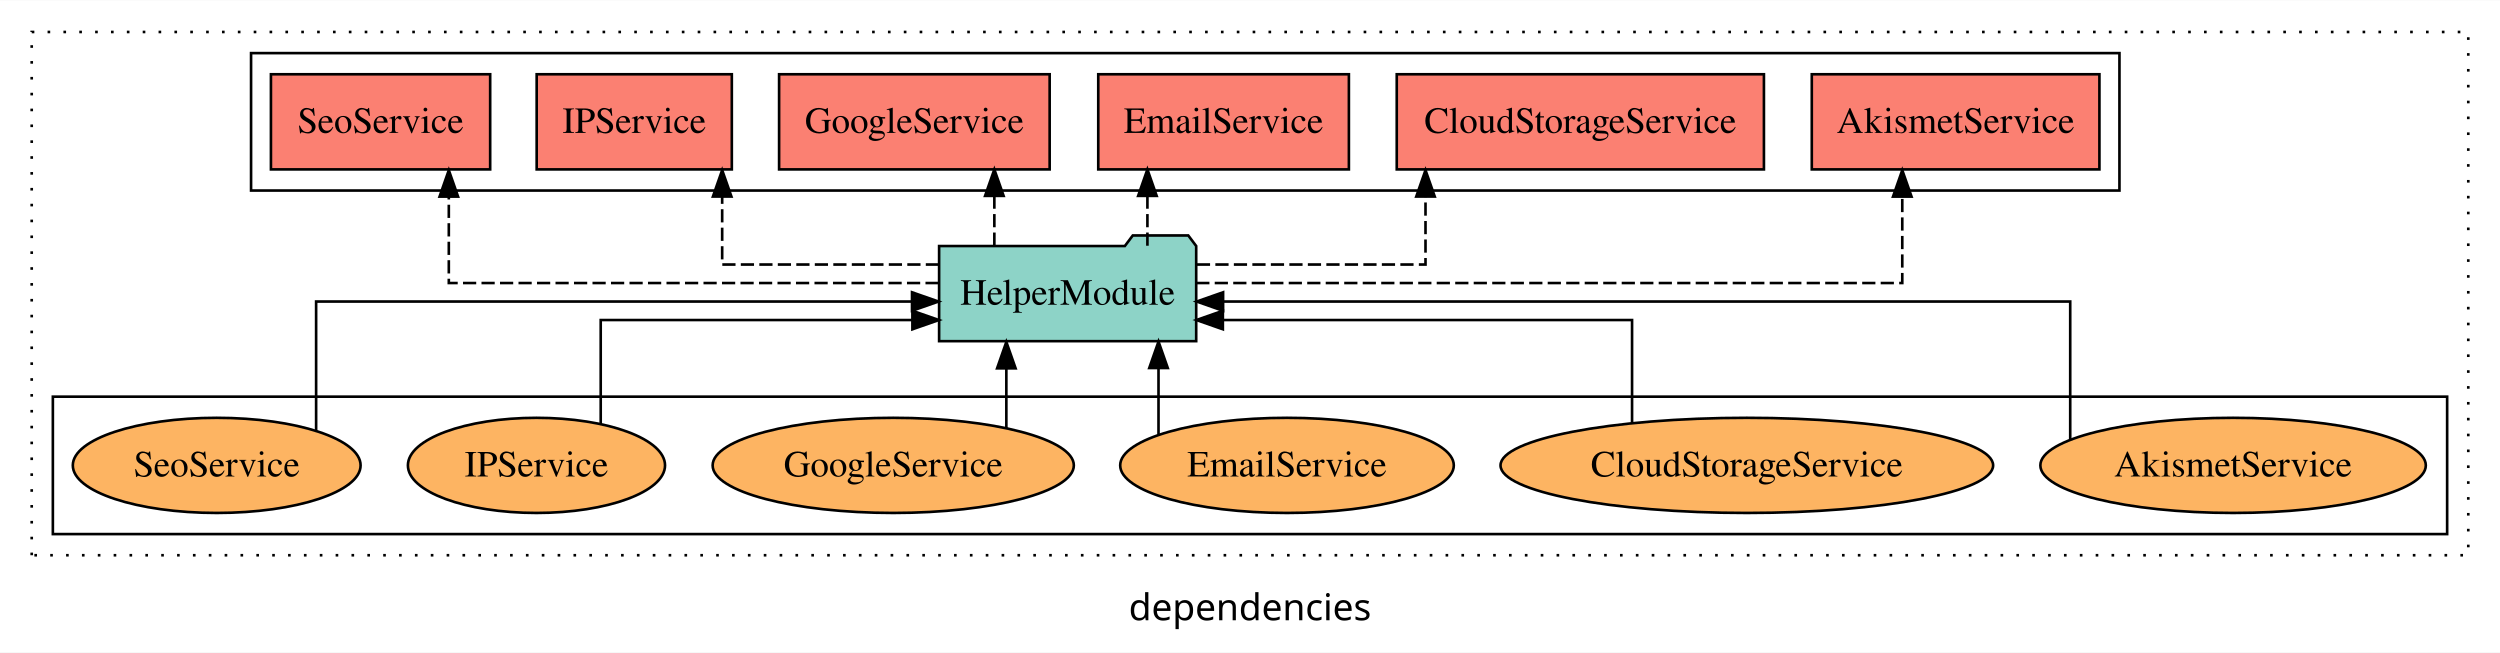
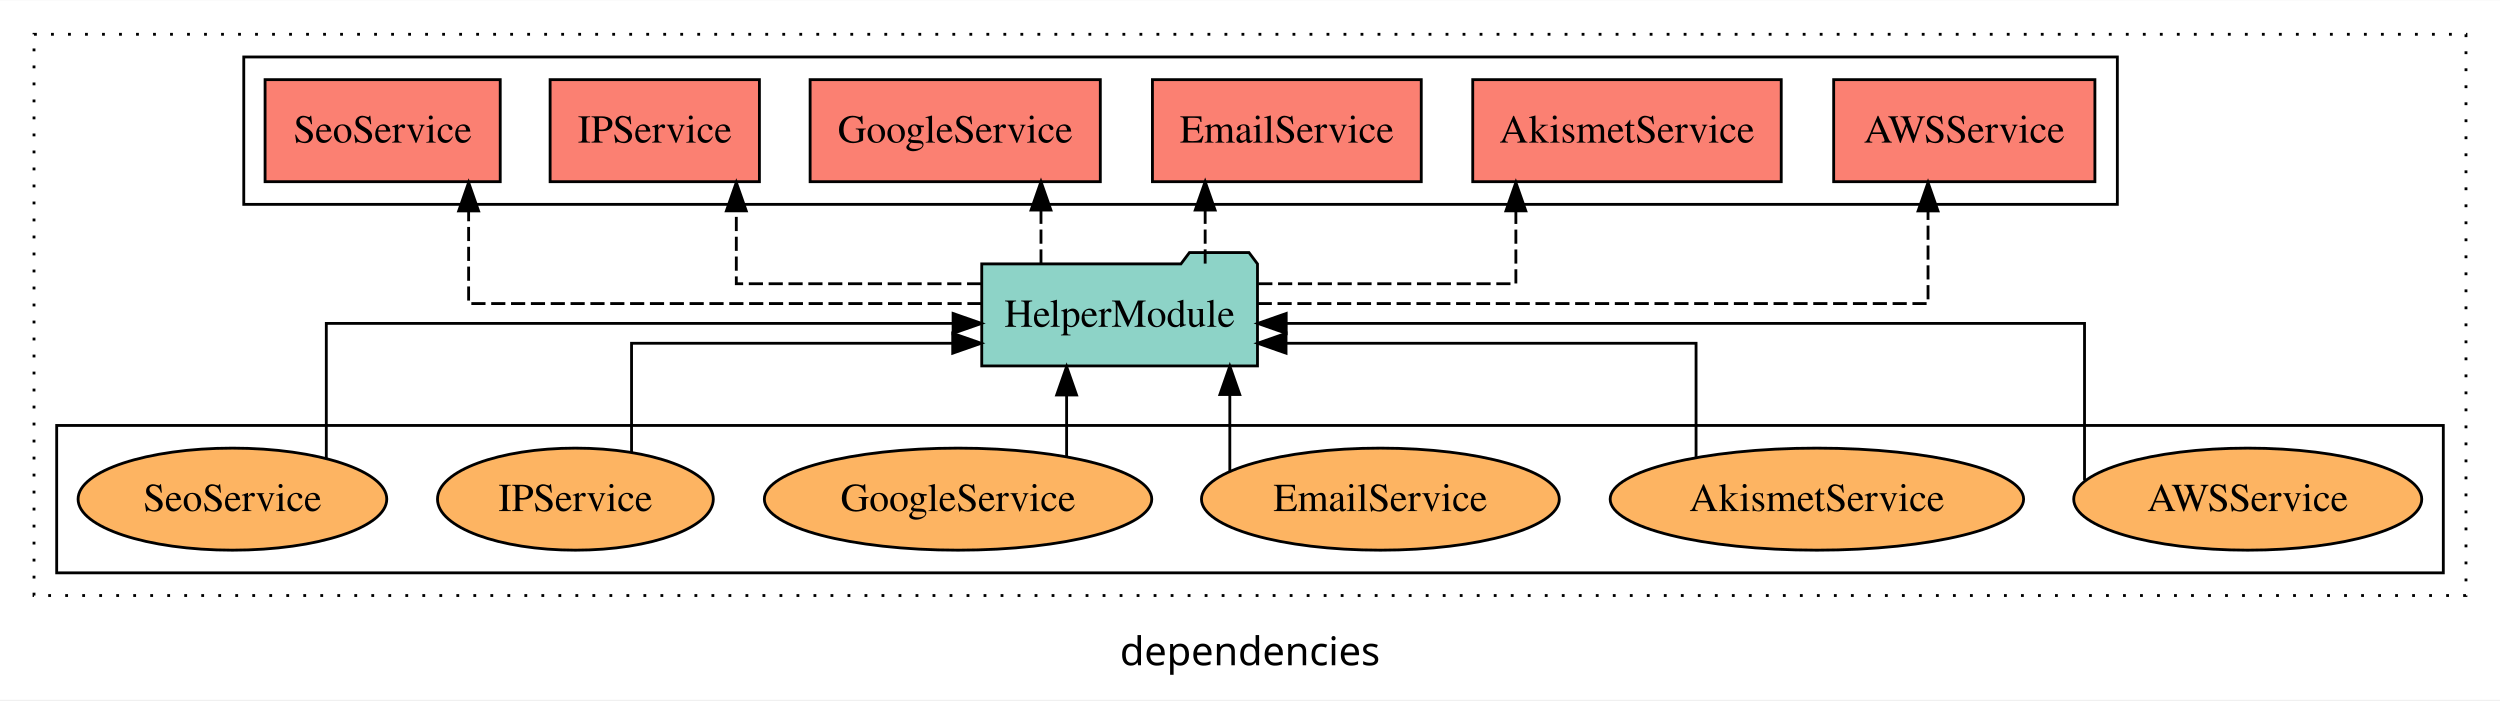
- <svg xmlns="http://www.w3.org/2000/svg" width="946pt" height="247pt" viewBox="0.00 0.00 946.00 246.80">
+ <svg xmlns="http://www.w3.org/2000/svg" width="882pt" height="247pt" viewBox="0.00 0.00 882.00 246.80">
  <g id="graph0" class="graph" transform="scale(1 1) rotate(0) translate(4 242.8)">
-     <polygon fill="white" stroke="transparent" points="-4,4 -4,-242.8 942,-242.8 942,4 -4,4" />
-     <text text-anchor="middle" x="469" y="-8.2" font-family="sans-serif" font-size="14.00">dependencies</text>
+     <polygon fill="white" stroke="transparent" points="-4,4 -4,-242.8 878,-242.8 878,4 -4,4" />
+     <text text-anchor="middle" x="437" y="-8.2" font-family="sans-serif" font-size="14.00">dependencies</text>
    <g id="clust1" class="cluster">
-       <polygon fill="none" stroke="black" stroke-dasharray="1,5" points="8,-32.8 8,-230.8 930,-230.8 930,-32.8 8,-32.8" />
+       <polygon fill="none" stroke="black" stroke-dasharray="1,5" points="8,-32.8 8,-230.8 866,-230.8 866,-32.8 8,-32.8" />
    </g>
    <g id="clust6" class="cluster">
-       <polygon fill="none" stroke="black" points="16,-40.8 16,-92.8 922,-92.8 922,-40.8 16,-40.8" />
+       <polygon fill="none" stroke="black" points="16,-40.8 16,-92.8 858,-92.8 858,-40.8 16,-40.8" />
    </g>
    <g id="clust4" class="cluster">
-       <polygon fill="none" stroke="black" points="91,-170.8 91,-222.8 798,-222.8 798,-170.8 91,-170.8" />
+       <polygon fill="none" stroke="black" points="82,-170.8 82,-222.8 743,-222.8 743,-170.8 82,-170.8" />
    </g>
    <g id="node1" class="node">
-       <polygon fill="#fb8072" stroke="black" points="790.42,-214.8 681.58,-214.8 681.58,-178.8 790.42,-178.8 790.42,-214.8" />
-       <text text-anchor="middle" x="736" y="-192.6" font-family="Times,serif" font-size="14.00">AkismetService </text>
+       <polygon fill="#fb8072" stroke="black" points="735.08,-214.8 642.92,-214.8 642.92,-178.8 735.08,-178.8 735.08,-214.8" />
+       <text text-anchor="middle" x="689" y="-192.6" font-family="Times,serif" font-size="14.00">AWSService </text>
    </g>
    <g id="node2" class="node">
-       <polygon fill="#fb8072" stroke="black" points="663.47,-214.8 524.53,-214.8 524.53,-178.8 663.47,-178.8 663.47,-214.8" />
-       <text text-anchor="middle" x="594" y="-192.6" font-family="Times,serif" font-size="14.00">CloudStorageService </text>
+       <polygon fill="#fb8072" stroke="black" points="624.42,-214.8 515.58,-214.8 515.58,-178.8 624.42,-178.8 624.42,-214.8" />
+       <text text-anchor="middle" x="570" y="-192.6" font-family="Times,serif" font-size="14.00">AkismetService </text>
    </g>
    <g id="node3" class="node">
-       <polygon fill="#fb8072" stroke="black" points="506.42,-214.8 411.58,-214.8 411.58,-178.8 506.42,-178.8 506.42,-214.8" />
-       <text text-anchor="middle" x="459" y="-192.6" font-family="Times,serif" font-size="14.00">EmailService </text>
+       <polygon fill="#fb8072" stroke="black" points="497.42,-214.8 402.58,-214.8 402.58,-178.8 497.42,-178.8 497.42,-214.8" />
+       <text text-anchor="middle" x="450" y="-192.6" font-family="Times,serif" font-size="14.00">EmailService </text>
    </g>
    <g id="node4" class="node">
-       <polygon fill="#fb8072" stroke="black" points="393.19,-214.8 290.81,-214.8 290.81,-178.8 393.19,-178.8 393.19,-214.8" />
-       <text text-anchor="middle" x="342" y="-192.6" font-family="Times,serif" font-size="14.00">GoogleService </text>
+       <polygon fill="#fb8072" stroke="black" points="384.19,-214.8 281.81,-214.8 281.81,-178.8 384.19,-178.8 384.19,-214.8" />
+       <text text-anchor="middle" x="333" y="-192.6" font-family="Times,serif" font-size="14.00">GoogleService </text>
    </g>
    <g id="node5" class="node">
-       <polygon fill="#fb8072" stroke="black" points="272.92,-214.8 199.08,-214.8 199.08,-178.8 272.92,-178.8 272.92,-214.8" />
-       <text text-anchor="middle" x="236" y="-192.6" font-family="Times,serif" font-size="14.00">IPService </text>
+       <polygon fill="#fb8072" stroke="black" points="263.92,-214.8 190.08,-214.8 190.08,-178.8 263.92,-178.8 263.92,-214.8" />
+       <text text-anchor="middle" x="227" y="-192.6" font-family="Times,serif" font-size="14.00">IPService </text>
    </g>
    <g id="node6" class="node">
-       <polygon fill="#fb8072" stroke="black" points="181.48,-214.8 98.52,-214.8 98.52,-178.8 181.48,-178.8 181.48,-214.8" />
-       <text text-anchor="middle" x="140" y="-192.6" font-family="Times,serif" font-size="14.00">SeoService </text>
+       <polygon fill="#fb8072" stroke="black" points="172.48,-214.8 89.52,-214.8 89.52,-178.8 172.48,-178.8 172.48,-214.8" />
+       <text text-anchor="middle" x="131" y="-192.6" font-family="Times,serif" font-size="14.00">SeoService </text>
    </g>
    <g id="node7" class="node">
-       <polygon fill="#8dd3c7" stroke="black" points="448.64,-149.8 445.64,-153.8 424.64,-153.8 421.64,-149.8 351.36,-149.8 351.36,-113.8 448.64,-113.8 448.64,-149.8" />
-       <text text-anchor="middle" x="400" y="-127.6" font-family="Times,serif" font-size="14.00">HelperModule</text>
+       <polygon fill="#8dd3c7" stroke="black" points="439.64,-149.8 436.64,-153.8 415.64,-153.8 412.64,-149.8 342.36,-149.8 342.36,-113.8 439.64,-113.8 439.64,-149.8" />
+       <text text-anchor="middle" x="391" y="-127.6" font-family="Times,serif" font-size="14.00">HelperModule</text>
    </g>
    <g id="edge1" class="edge">
-       <path fill="none" stroke="black" stroke-dasharray="5,2" d="M448.65,-135.8C537.24,-135.8 715.82,-135.8 715.82,-135.8 715.82,-135.8 715.82,-168.5 715.82,-168.5" />
-       <polygon fill="black" stroke="black" points="712.32,-168.5 715.82,-178.5 719.32,-168.5 712.32,-168.5" />
+       <path fill="none" stroke="black" stroke-dasharray="5,2" d="M439.71,-135.8C521.17,-135.8 676.21,-135.8 676.21,-135.8 676.21,-135.8 676.21,-168.5 676.21,-168.5" />
+       <polygon fill="black" stroke="black" points="672.71,-168.5 676.21,-178.5 679.71,-168.5 672.71,-168.5" />
    </g>
    <g id="edge2" class="edge">
-       <path fill="none" stroke="black" stroke-dasharray="5,2" d="M448.89,-142.8C487.67,-142.8 535.41,-142.8 535.41,-142.8 535.41,-142.8 535.41,-168.52 535.41,-168.52" />
-       <polygon fill="black" stroke="black" points="531.91,-168.52 535.41,-178.52 538.91,-168.52 531.91,-168.52" />
+       <path fill="none" stroke="black" stroke-dasharray="5,2" d="M439.9,-142.8C480.21,-142.8 530.8,-142.8 530.8,-142.8 530.8,-142.8 530.8,-168.52 530.8,-168.52" />
+       <polygon fill="black" stroke="black" points="527.3,-168.52 530.8,-178.52 534.3,-168.52 527.3,-168.52" />
    </g>
    <g id="edge3" class="edge">
-       <path fill="none" stroke="black" stroke-dasharray="5,2" d="M430.18,-149.91C430.18,-149.91 430.18,-168.79 430.18,-168.79" />
-       <polygon fill="black" stroke="black" points="426.68,-168.79 430.18,-178.79 433.68,-168.79 426.68,-168.79" />
+       <path fill="none" stroke="black" stroke-dasharray="5,2" d="M421.18,-149.91C421.18,-149.91 421.18,-168.79 421.18,-168.79" />
+       <polygon fill="black" stroke="black" points="417.68,-168.79 421.18,-178.79 424.68,-168.79 417.68,-168.79" />
    </g>
    <g id="edge4" class="edge">
-       <path fill="none" stroke="black" stroke-dasharray="5,2" d="M372.26,-149.91C372.26,-149.91 372.26,-168.79 372.26,-168.79" />
-       <polygon fill="black" stroke="black" points="368.76,-168.79 372.26,-178.79 375.76,-168.79 368.76,-168.79" />
+       <path fill="none" stroke="black" stroke-dasharray="5,2" d="M363.26,-149.91C363.26,-149.91 363.26,-168.79 363.26,-168.79" />
+       <polygon fill="black" stroke="black" points="359.76,-168.79 363.26,-178.79 366.76,-168.79 359.76,-168.79" />
    </g>
    <g id="edge5" class="edge">
-       <path fill="none" stroke="black" stroke-dasharray="5,2" d="M351.32,-142.8C314.15,-142.8 269.27,-142.8 269.27,-142.8 269.27,-142.8 269.27,-168.52 269.27,-168.52" />
-       <polygon fill="black" stroke="black" points="265.77,-168.52 269.27,-178.52 272.77,-168.52 265.77,-168.52" />
+       <path fill="none" stroke="black" stroke-dasharray="5,2" d="M342.18,-142.8C303.44,-142.8 255.77,-142.8 255.77,-142.8 255.77,-142.8 255.77,-168.52 255.77,-168.52" />
+       <polygon fill="black" stroke="black" points="252.27,-168.52 255.77,-178.52 259.27,-168.52 252.27,-168.52" />
    </g>
    <g id="edge6" class="edge">
-       <path fill="none" stroke="black" stroke-dasharray="5,2" d="M351.2,-135.8C282.57,-135.8 165.83,-135.8 165.83,-135.8 165.83,-135.8 165.83,-168.5 165.83,-168.5" />
-       <polygon fill="black" stroke="black" points="162.33,-168.5 165.83,-178.5 169.33,-168.5 162.33,-168.5" />
+       <path fill="none" stroke="black" stroke-dasharray="5,2" d="M342.29,-135.8C274.88,-135.8 161.33,-135.8 161.33,-135.8 161.33,-135.8 161.33,-168.5 161.33,-168.5" />
+       <polygon fill="black" stroke="black" points="157.83,-168.5 161.33,-178.5 164.83,-168.5 157.83,-168.5" />
    </g>
    <g id="node8" class="node">
-       <ellipse fill="#fdb462" stroke="black" cx="841" cy="-66.8" rx="72.93" ry="18" />
-       <text text-anchor="middle" x="841" y="-62.6" font-family="Times,serif" font-size="14.00">AkismetService</text>
+       <ellipse fill="#fdb462" stroke="black" cx="789" cy="-66.8" rx="61.39" ry="18" />
+       <text text-anchor="middle" x="789" y="-62.6" font-family="Times,serif" font-size="14.00">AWSService</text>
    </g>
    <g id="edge7" class="edge">
-       <path fill="none" stroke="black" d="M779.37,-76.49C779.37,-93.93 779.37,-128.8 779.37,-128.8 779.37,-128.8 458.82,-128.8 458.82,-128.8" />
-       <polygon fill="black" stroke="black" points="458.82,-125.3 448.82,-128.8 458.82,-132.3 458.82,-125.3" />
+       <path fill="none" stroke="black" d="M731.42,-73.44C731.42,-89.43 731.42,-128.8 731.42,-128.8 731.42,-128.8 449.77,-128.8 449.77,-128.8" />
+       <polygon fill="black" stroke="black" points="449.77,-125.3 439.77,-128.8 449.77,-132.3 449.77,-125.3" />
    </g>
    <g id="node9" class="node">
-       <ellipse fill="#fdb462" stroke="black" cx="657" cy="-66.8" rx="93.2" ry="18" />
-       <text text-anchor="middle" x="657" y="-62.6" font-family="Times,serif" font-size="14.00">CloudStorageService</text>
+       <ellipse fill="#fdb462" stroke="black" cx="637" cy="-66.8" rx="72.93" ry="18" />
+       <text text-anchor="middle" x="637" y="-62.6" font-family="Times,serif" font-size="14.00">AkismetService</text>
    </g>
    <g id="edge8" class="edge">
-       <path fill="none" stroke="black" d="M613.57,-83C613.57,-99.23 613.57,-121.8 613.57,-121.8 613.57,-121.8 458.73,-121.8 458.73,-121.8" />
-       <polygon fill="black" stroke="black" points="458.73,-118.3 448.73,-121.8 458.73,-125.3 458.73,-118.3" />
+       <path fill="none" stroke="black" d="M594.37,-81.54C594.37,-97.83 594.37,-121.8 594.37,-121.8 594.37,-121.8 449.71,-121.8 449.71,-121.8" />
+       <polygon fill="black" stroke="black" points="449.71,-118.3 439.71,-121.8 449.71,-125.3 449.71,-118.3" />
    </g>
    <g id="node10" class="node">
      <ellipse fill="#fdb462" stroke="black" cx="483" cy="-66.8" rx="63.12" ry="18" />
      <text text-anchor="middle" x="483" y="-62.6" font-family="Times,serif" font-size="14.00">EmailService</text>
    </g>
    <g id="edge9" class="edge">
-       <path fill="none" stroke="black" d="M434.38,-78.42C434.38,-78.42 434.38,-103.65 434.38,-103.65" />
-       <polygon fill="black" stroke="black" points="430.88,-103.65 434.38,-113.65 437.88,-103.65 430.88,-103.65" />
+       <path fill="none" stroke="black" d="M429.88,-76.67C429.88,-76.67 429.88,-103.71 429.88,-103.71" />
+       <polygon fill="black" stroke="black" points="426.38,-103.71 429.88,-113.71 433.38,-103.71 426.38,-103.71" />
    </g>
    <g id="node11" class="node">
      <ellipse fill="#fdb462" stroke="black" cx="334" cy="-66.8" rx="68.34" ry="18" />
      <text text-anchor="middle" x="334" y="-62.6" font-family="Times,serif" font-size="14.00">GoogleService</text>
    </g>
    <g id="edge10" class="edge">
-       <path fill="none" stroke="black" d="M376.8,-80.9C376.8,-80.9 376.8,-103.52 376.8,-103.52" />
-       <polygon fill="black" stroke="black" points="373.3,-103.52 376.8,-113.52 380.3,-103.52 373.3,-103.52" />
+       <path fill="none" stroke="black" d="M372.3,-81.88C372.3,-81.88 372.3,-103.56 372.3,-103.56" />
+       <polygon fill="black" stroke="black" points="368.8,-103.56 372.3,-113.56 375.8,-103.56 368.8,-103.56" />
    </g>
    <g id="node12" class="node">
      <ellipse fill="#fdb462" stroke="black" cx="199" cy="-66.8" rx="48.65" ry="18" />
      <text text-anchor="middle" x="199" y="-62.6" font-family="Times,serif" font-size="14.00">IPService</text>
    </g>
    <g id="edge11" class="edge">
-       <path fill="none" stroke="black" d="M223.31,-82.41C223.31,-98.67 223.31,-121.8 223.31,-121.8 223.31,-121.8 341.25,-121.8 341.25,-121.8" />
-       <polygon fill="black" stroke="black" points="341.25,-125.3 351.25,-121.8 341.25,-118.3 341.25,-125.3" />
+       <path fill="none" stroke="black" d="M218.81,-83.3C218.81,-99.5 218.81,-121.8 218.81,-121.8 218.81,-121.8 332.12,-121.8 332.12,-121.8" />
+       <polygon fill="black" stroke="black" points="332.12,-125.3 342.12,-121.8 332.12,-118.3 332.12,-125.3" />
    </g>
    <g id="node13" class="node">
      <ellipse fill="#fdb462" stroke="black" cx="78" cy="-66.8" rx="54.45" ry="18" />
      <text text-anchor="middle" x="78" y="-62.6" font-family="Times,serif" font-size="14.00">SeoService</text>
    </g>
    <g id="edge12" class="edge">
-       <path fill="none" stroke="black" d="M115.62,-79.95C115.62,-98.15 115.62,-128.8 115.62,-128.8 115.62,-128.8 341.11,-128.8 341.11,-128.8" />
-       <polygon fill="black" stroke="black" points="341.11,-132.3 351.11,-128.8 341.11,-125.3 341.11,-132.3" />
+       <path fill="none" stroke="black" d="M111.12,-81.18C111.12,-99.5 111.12,-128.8 111.12,-128.8 111.12,-128.8 332.25,-128.8 332.25,-128.8" />
+       <polygon fill="black" stroke="black" points="332.25,-132.3 342.25,-128.8 332.25,-125.3 332.25,-132.3" />
    </g>
  </g>
</svg>
